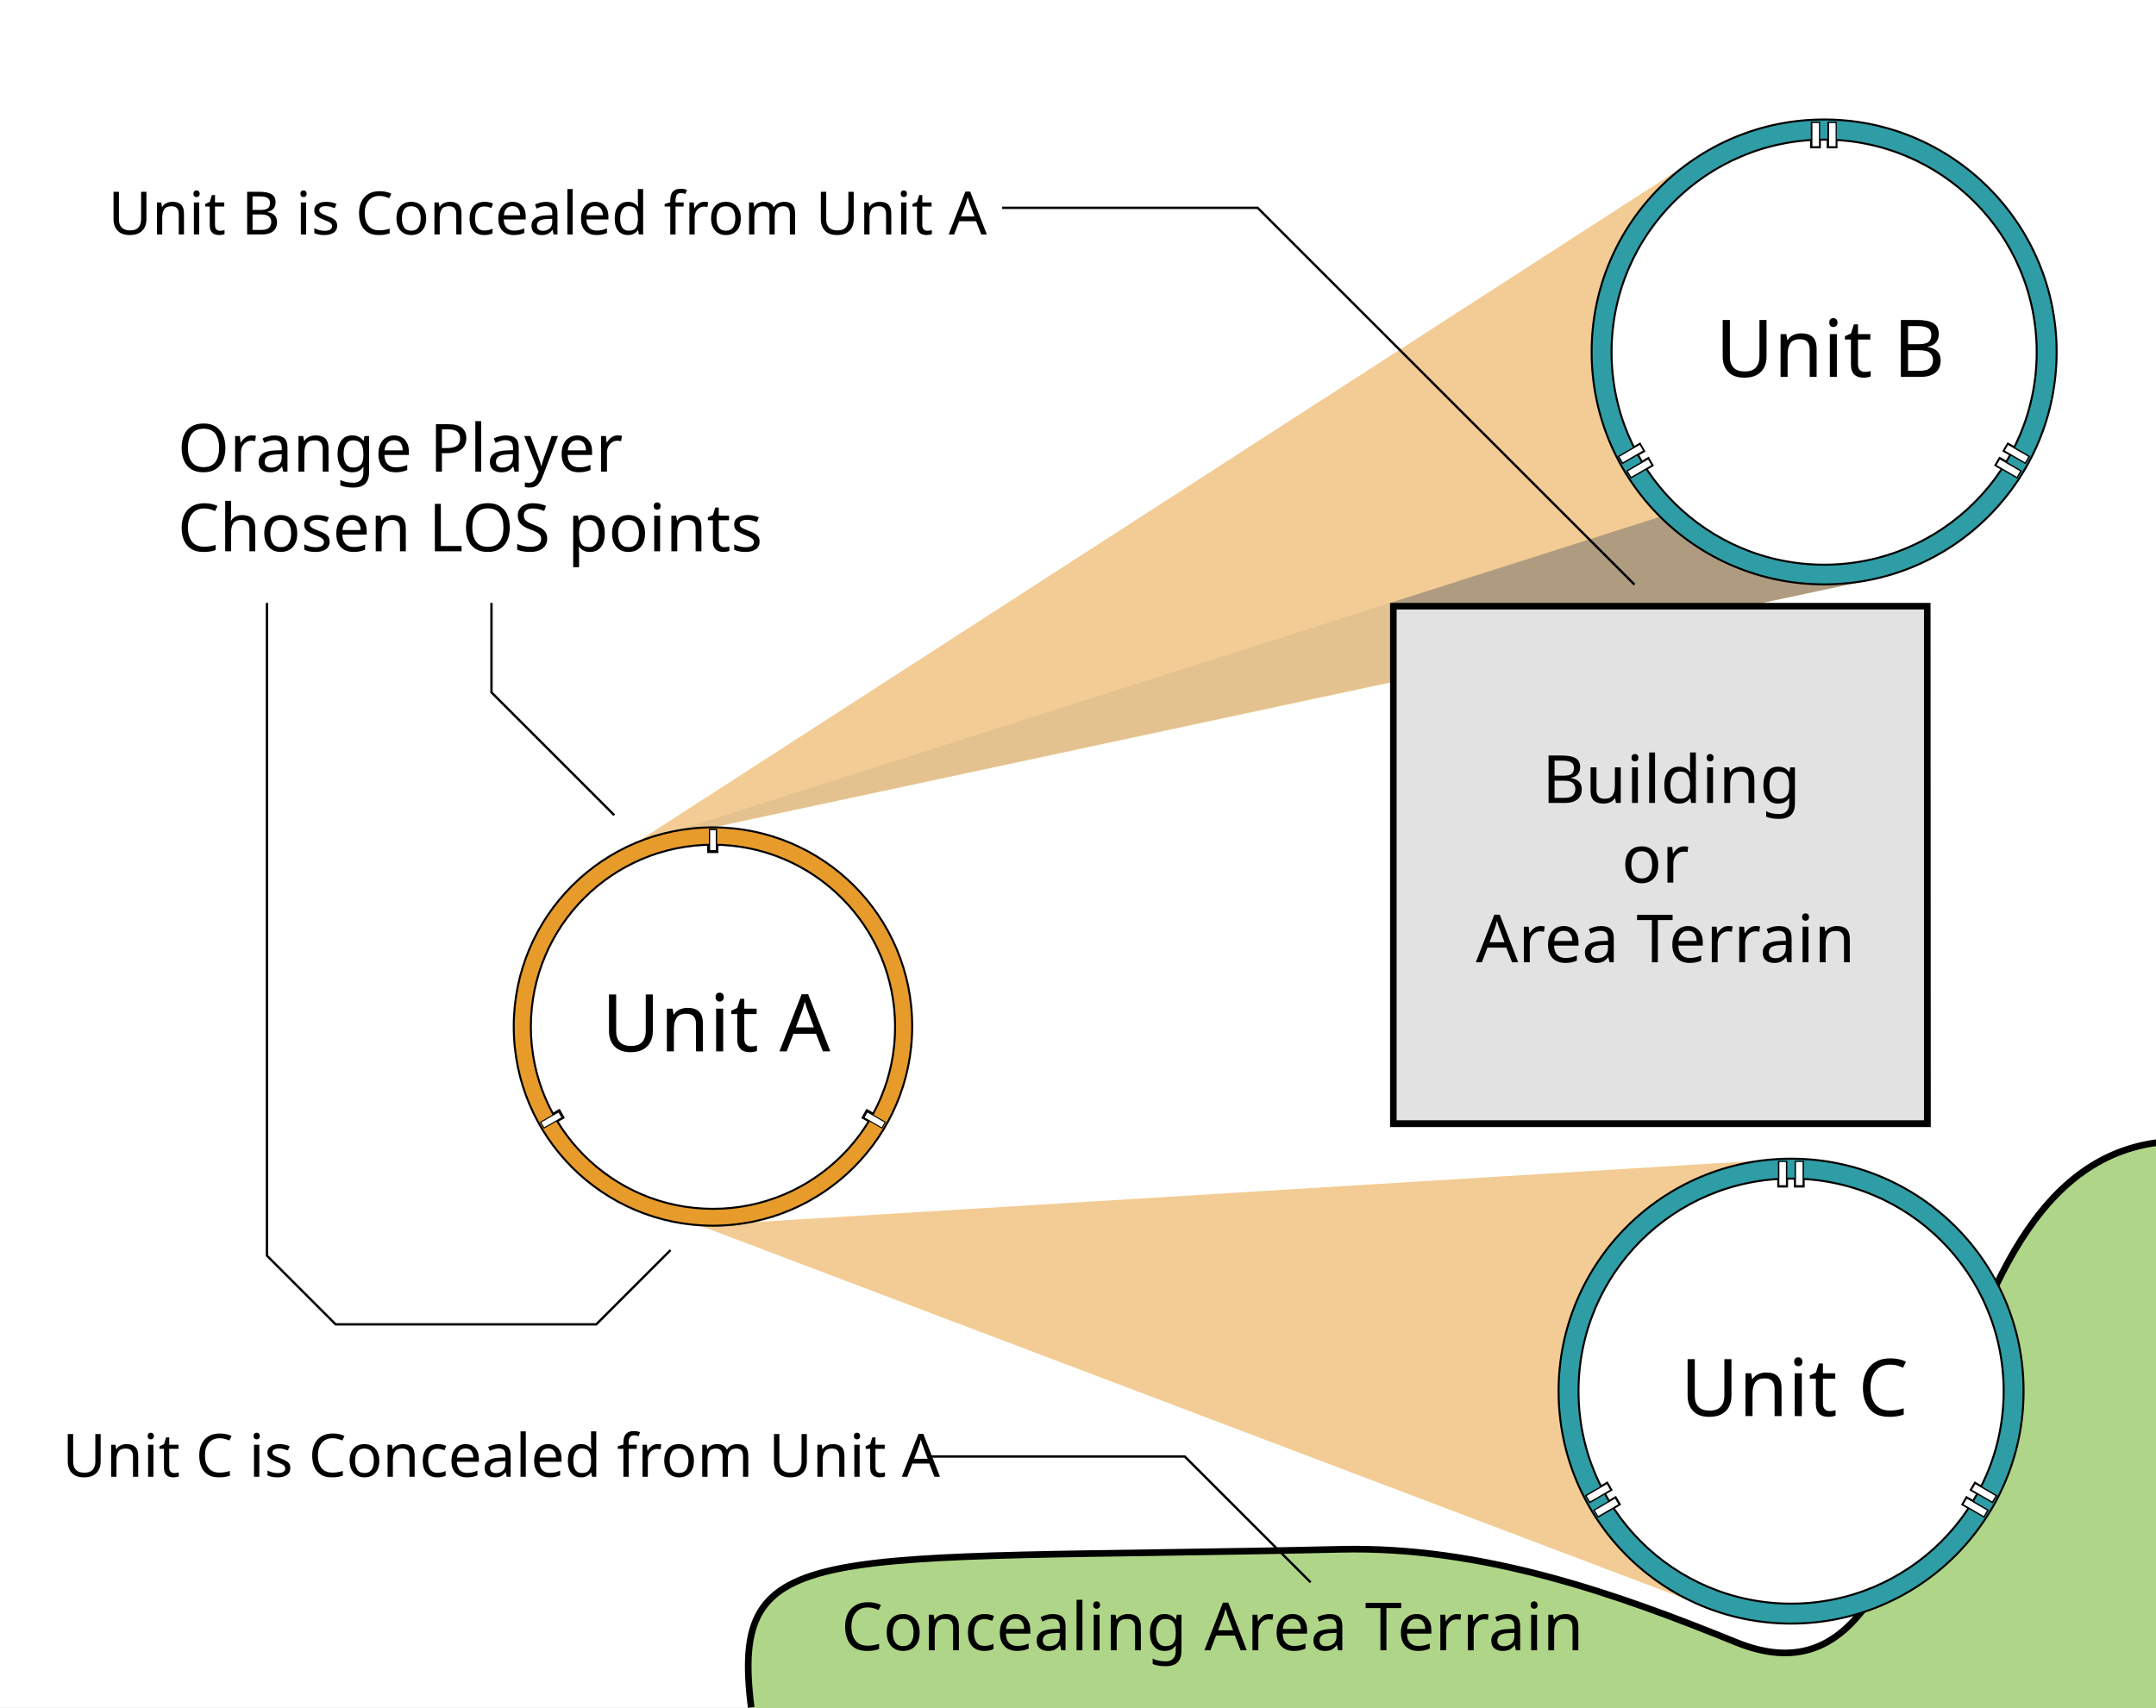
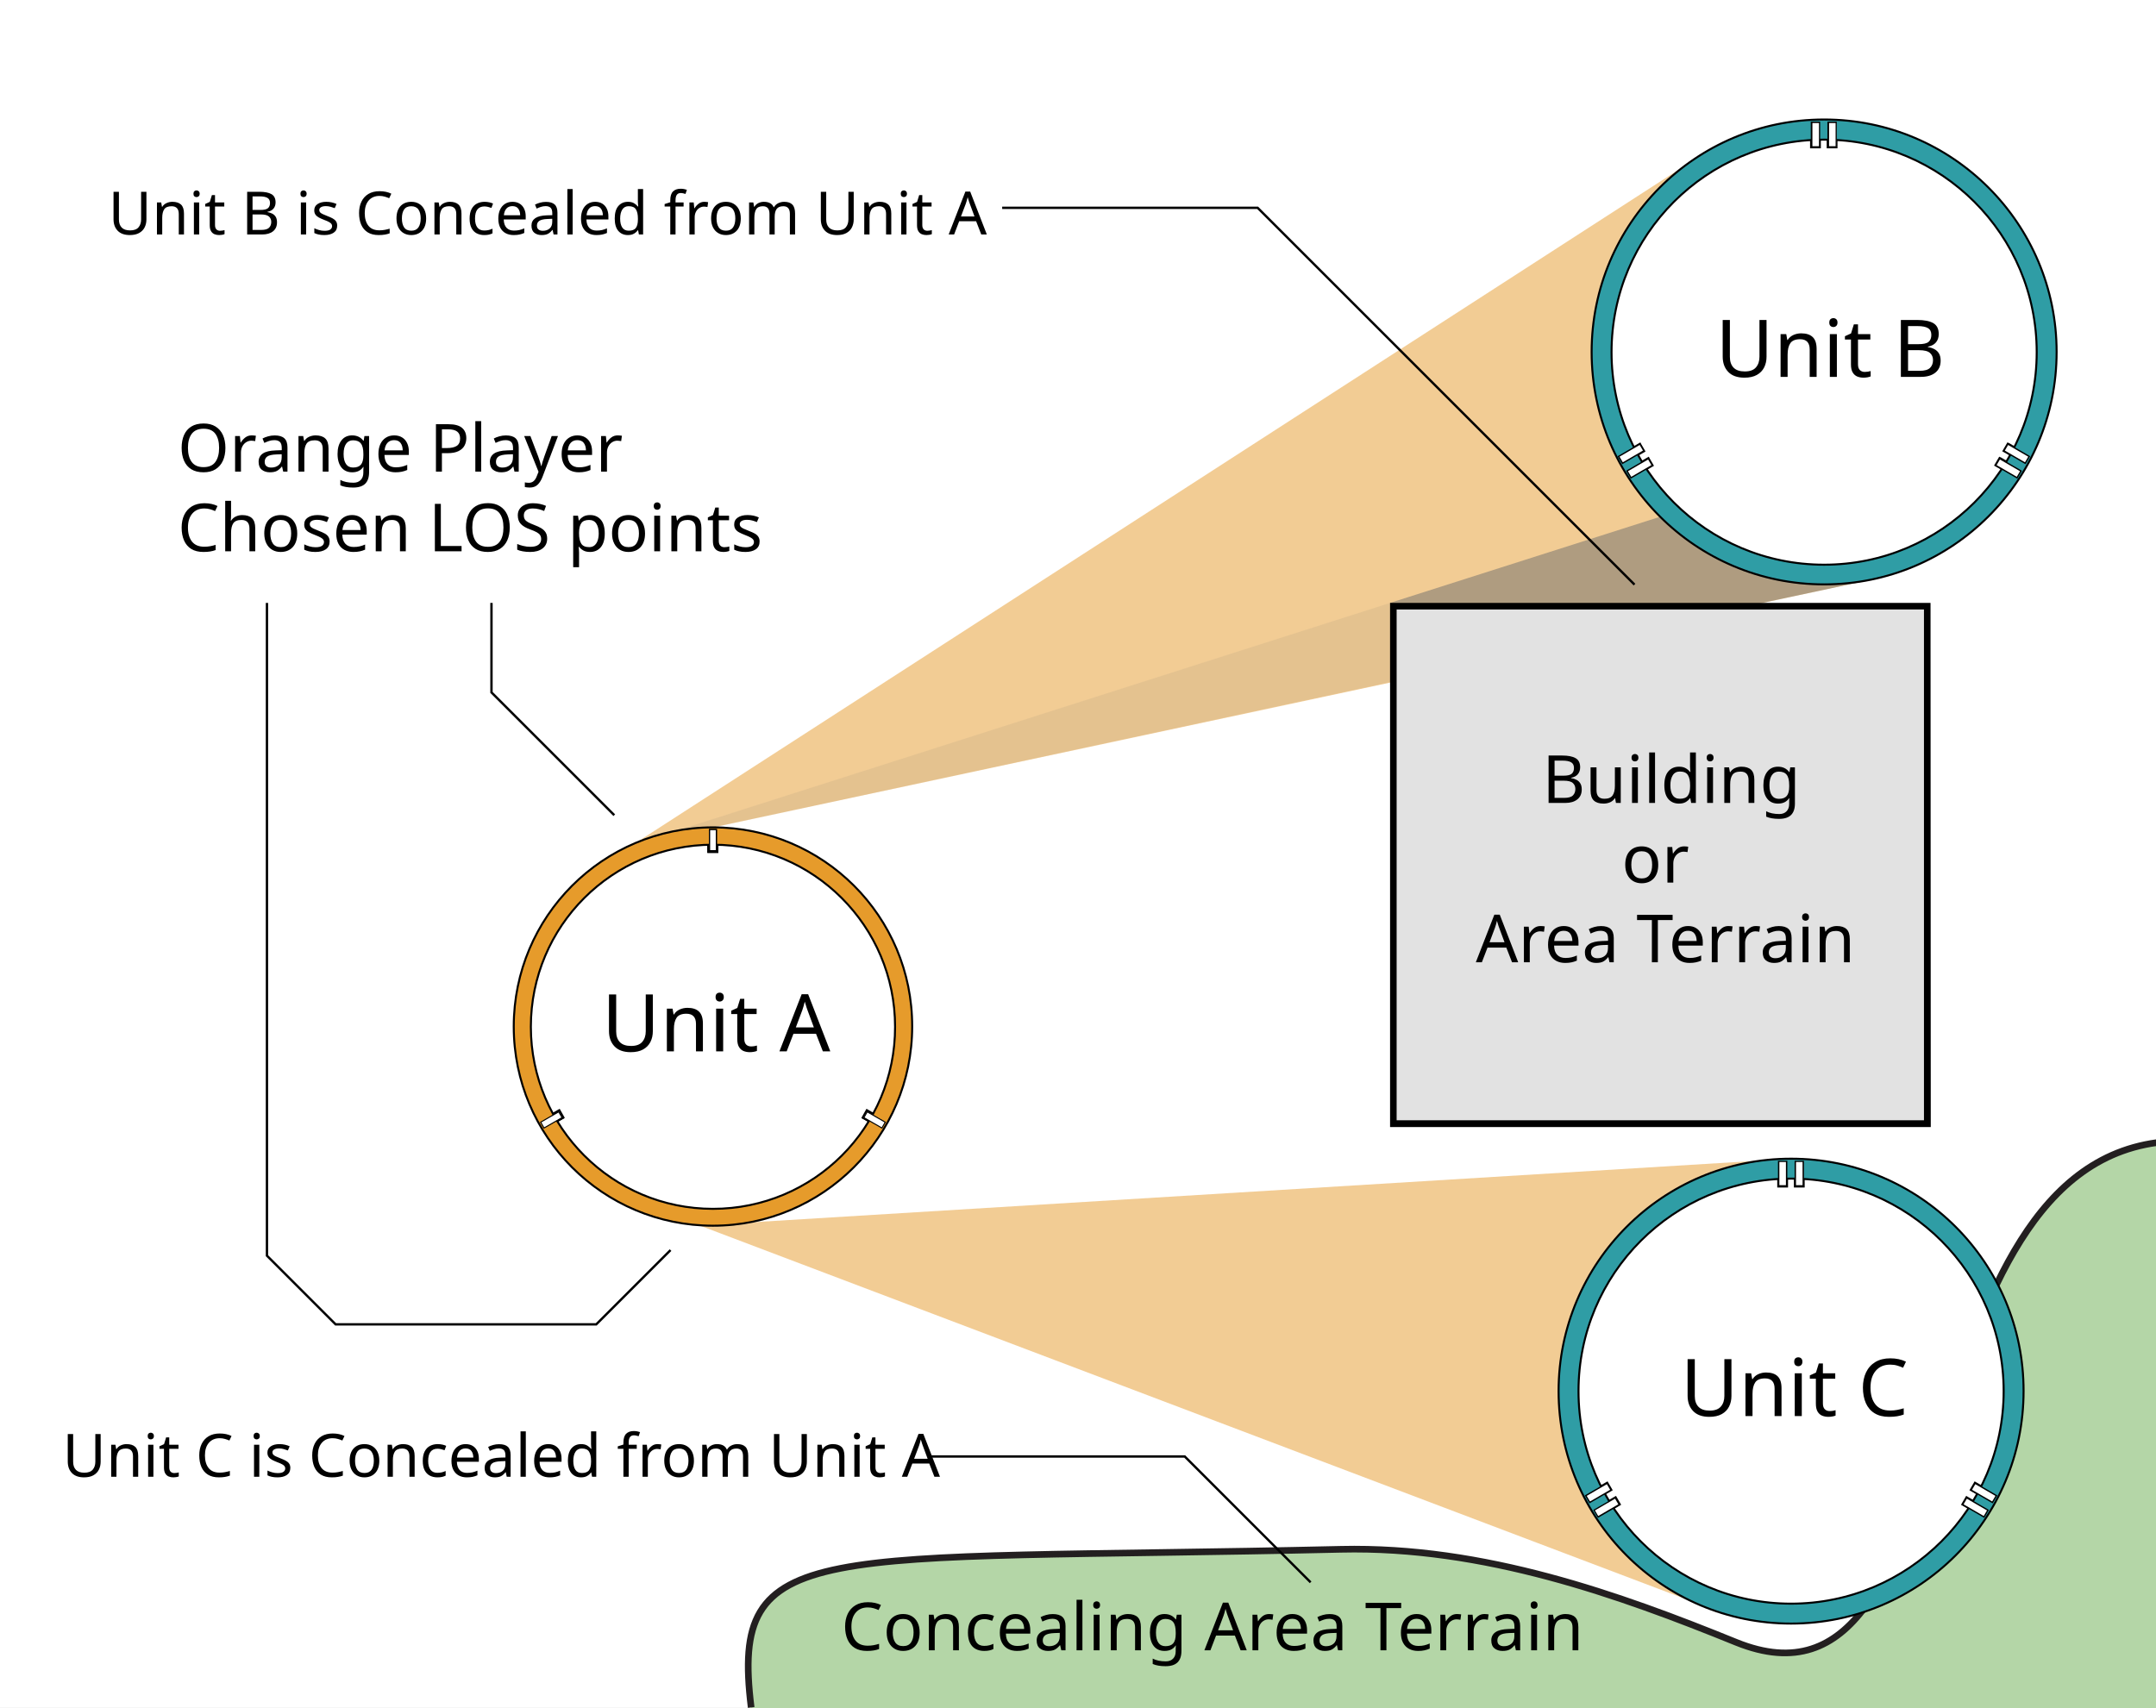
<svg xmlns="http://www.w3.org/2000/svg" version="1.1" id="Layer_1" x="0px" y="0px" viewBox="0 0 919.9 728.7" style="enable-background:new 0 0 919.9 728.7;" xml:space="preserve">
  <style type="text/css">
	.st0{fill:#FFFFFF;}
- 	.st1{fill:#AFD688;stroke:#000000;stroke-width:2.835;stroke-miterlimit:10;}
+ 	.st1{fill:#B4D6A7;stroke:#231F20;stroke-width:2.835;stroke-miterlimit:10;}
	.st2{fill:#E69B2B;fill-opacity:0.5;}
	.st3{opacity:0.5;fill:#6B6B6B;enable-background:new    ;}
	.st4{opacity:0.1;fill:#6B6B6B;enable-background:new    ;}
	.st5{fill:#FFFFFF;stroke:#000000;stroke-width:0.85;stroke-miterlimit:10;}
	.st6{fill:#E69B2B;stroke:#000000;stroke-width:0.85;stroke-miterlimit:10;}
	.st7{font-family:'ArialMT';}
	.st8{font-size:34.016px;}
	.st9{fill:#E2E2E2;}
	.st10{fill:#2F9DA5;stroke:#000000;stroke-width:0.85;stroke-miterlimit:10;}
	.st11{font-size:28.346px;}
	.st12{font-size:12px;}
	.st13{fill:none;stroke:#000000;stroke-miterlimit:10;}
	.st14{font-size:25.512px;}
</style>
  <rect class="st0" width="919.9" height="728.7" />
  <path id="Layer_10" class="st1" d="M320.5,728.7c-9.1-73.4,26.8-62.4,251.6-67.5c61-1.4,119,19.5,168.7,39.7  c100.6,40.7,69.3-206.3,184.9-213.8c74-4.8,289.2,23.1,188.8,219.5S-22,958.9-22,958.9" />
  <g id="Layer_7">
    <path class="st2" d="M728.6,64.4l-458.4,296l531.5-113.7L728.6,64.4z" />
    <path class="st3" d="M593.1,257.3v33.8l208.6-44.4l-19.9-49.6" />
    <path class="st4" d="M270.2,360.4l322.9-103.1v33.8" />
  </g>
  <path id="Layer_2_00000144319332824659592410000009459276317318117504_" class="st2" d="M733.3,687.8L298.5,523l465.7-28.5  L733.3,687.8z" />
  <g id="Layer_8">
    <path class="st0" d="M304.2,353.1c-47,0-85,38.1-85,85c0,47,38.1,85,85,85s85-38.1,85-85C389.3,391.1,351.2,353.1,304.2,353.1   L304.2,353.1z" />
    <path class="st0" d="M302.4,353.6h3.7v9.8h-3.7V353.6z" />
    <path d="M305.7,354v9h-2.9v-9H305.7 M306.5,353.2h-4.7V364h4.7V353.2z" />
    <path class="st5" d="M305.4,354.3v8.5H303v-8.5H305.4 M305.9,353.8h-3.4v9.5h3.4V353.8z" />
    <path class="st0" d="M368,477l1.9-3.2l8.5,4.9l-1.9,3.2L368,477z" />
    <path d="M370,474.4l7.8,4.5l-1.4,2.5l-7.8-4.5L370,474.4 M369.7,473.2l-0.4,0.7l-1.4,2.5l-0.4,0.7l0.7,0.4l7.8,4.5l0.7,0.4l0.4-0.7   l1.4-2.5l0.4-0.7l-0.7-0.4l-7.8-4.5L369.7,473.2z" />
    <path class="st5" d="M376.2,481.1l-7.3-4.2l1.2-2.1l7.3,4.2L376.2,481.1 M376.4,481.7l0.2-0.4l1.2-2.1l0.2-0.4l-0.4-0.2l-7.3-4.2   l-0.4-0.2l-0.2,0.4l-1.2,2.1l-0.2,0.4l0.4,0.2l7.3,4.2L376.4,481.7z" />
    <path class="st0" d="M230.1,478.7l8.5-4.9l1.9,3.2l-8.5,4.9L230.1,478.7z" />
    <path d="M238.5,474.4l1.4,2.5l-7.8,4.5l-1.4-2.5L238.5,474.4 M238.8,473.2l-0.7,0.4l-7.8,4.5l-0.7,0.4l0.4,0.7l1.4,2.5l0.4,0.7   l0.7-0.4l7.8-4.5l0.7-0.4l-0.4-0.7l-1.4-2.5L238.8,473.2z" />
    <path class="st5" d="M231,479l7.3-4.2l1.2,2.1l-7.3,4.2L231,479 M230.4,478.8l0.2,0.4l1.2,2.1l0.2,0.4l0.4-0.2l7.3-4.2l0.4-0.2   l-0.2-0.4l-1.2-2.1l-0.2-0.4l-0.4,0.2l-7.3,4.2L230.4,478.8z" />
    <path class="st0" d="M302.4,353.6h3.7v9.8h-3.7V353.6z" />
    <path d="M305.7,354v9h-2.9v-9H305.7 M306.5,353.2h-4.7V364h4.7V353.2z" />
    <path class="st5" d="M305.4,354.3v8.5H303v-8.5H305.4 M305.9,353.8h-3.4v9.5h3.4V353.8z" />
    <path class="st6" d="M304.2,353.1c-47,0-85,38.1-85,85c0,47,38.1,85,85,85s85-38.1,85-85C389.3,391.1,351.2,353.1,304.2,353.1   L304.2,353.1z M304.2,515.9c-42.9,0-77.7-34.8-77.7-77.7s34.8-77.7,77.7-77.7s77.7,34.8,77.7,77.7   C382,481.1,347.2,515.9,304.2,515.9z" />
    <path class="st0" d="M302.8,354h2.9v9h-2.9V354z" />
    <path d="M305.4,354.3v8.5H303v-8.5H305.4 M305.9,353.8h-3.4v9.5h3.4V353.8z" />
    <path class="st0" d="M368.5,476.9l1.5-2.5l7.8,4.5l-1.5,2.5L368.5,476.9z" />
    <path d="M376.2,481.1l-7.3-4.2l1.2-2.1l7.3,4.2L376.2,481.1 M376.4,481.7l0.2-0.4l1.2-2.1l0.2-0.4l-0.4-0.2l-7.3-4.2l-0.4-0.2   l-0.2,0.4l-1.2,2.1l-0.2,0.4l0.4,0.2l7.3,4.2L376.4,481.7z" />
    <path class="st0" d="M230.7,478.9l7.8-4.5l1.4,2.5l-7.8,4.5L230.7,478.9z" />
    <path d="M231,479l7.3-4.2l1.2,2.1l-7.3,4.2L231,479 M230.4,478.8l0.2,0.4l1.2,2.1l0.2,0.4l0.4-0.2l7.3-4.2l0.4-0.2l-0.2-0.4   l-1.2-2.1l-0.2-0.4l-0.4,0.2l-7.3,4.2L230.4,478.8z" />
    <path class="st0" d="M302.8,354h2.9v9h-2.9V354z" />
    <path d="M305.4,354.3v8.5H303v-8.5H305.4 M305.9,353.8h-3.4v9.5h3.4V353.8z" />
    <text transform="matrix(1 0 0 1 256.776 448.695)" class="st7 st8">Unit A</text>
  </g>
  <g id="Layer_3">
    <path class="st9" d="M594.5,258.7h227.8v220.9H594.5V258.7z" />
    <path d="M820.9,260.1v218h-225v-218H820.9 M823.7,257.3H593.1V481h230.7L823.7,257.3L823.7,257.3L823.7,257.3z" />
  </g>
  <g id="Layer_1_00000124155571794959447040000002504995696936914846_">
    <path class="st0" d="M778.3,51c-54.8,0-99.2,44.4-99.2,99.2s44.4,99.2,99.2,99.2s99.2-44.4,99.2-99.2C877.5,95.5,833.1,51,778.3,51   z" />
    <path class="st0" d="M772.9,52h3.6v10.8h-3.6V52z" />
    <path d="M776.1,52.5v9.9h-2.8v-9.9H776.1 M776.9,51.6h-4.6v11.7h4.6V51.6z" />
    <path class="st0" d="M694,200.8l9.4-5.4l1.8,3.2l-9.4,5.4L694,200.8z" />
    <path d="M703.2,196.1l1.4,2.4l-8.6,5l-1.4-2.4L703.2,196.1 M703.5,194.9l-0.7,0.4l-8.6,5l-0.7,0.4l0.4,0.7l1.4,2.4l0.4,0.7l0.7-0.4   l8.6-4.9l0.7-0.4l-0.4-0.7l-1.4-2.4L703.5,194.9z" />
    <path class="st0" d="M690.5,194.7l9.4-5.4l1.8,3.2l-9.4,5.4L690.5,194.7z" />
    <path d="M699.6,189.9l1.4,2.4l-8.6,5l-1.4-2.4L699.6,189.9 M699.9,188.8l-0.7,0.4l-8.6,5l-0.7,0.4l0.4,0.7l1.4,2.4l0.4,0.7l0.7-0.4   l8.6-4.9l0.7-0.4l-0.4-0.7l-1.4-2.4L699.9,188.8z" />
    <path class="st0" d="M854.9,192.5l1.9-3.2l9.4,5.4l-1.9,3.2L854.9,192.5z" />
    <path d="M856.8,189.9l8.6,5l-1.4,2.4l-8.6-5L856.8,189.9 M856.5,188.8l-0.4,0.7l-1.4,2.4l-0.4,0.7l0.7,0.4l8.6,4.9l0.7,0.4l0.4-0.7   l1.4-2.4l0.4-0.7l-0.7-0.4l-8.6-5L856.5,188.8L856.5,188.8z" />
    <path class="st0" d="M780,52h3.6v10.8H780V52z" />
    <path d="M783.2,52.5v9.9h-2.8v-9.9H783.2 M784,51.6h-4.6v11.7h4.6V51.6z" />
    <path class="st0" d="M851.3,198.7l1.9-3.2l9.4,5.4l-1.9,3.2L851.3,198.7z" />
    <path d="M853.3,196.1l8.6,5l-1.4,2.4l-8.6-5L853.3,196.1 M853,194.9l-0.4,0.7l-1.4,2.4l-0.4,0.7l0.7,0.4l8.6,4.9l0.7,0.4l0.4-0.7   l1.4-2.4l0.4-0.7l-0.7-0.4l-8.6-5L853,194.9L853,194.9z" />
    <path class="st10" d="M778.3,51c-54.8,0-99.2,44.4-99.2,99.2s44.4,99.2,99.2,99.2s99.2-44.4,99.2-99.2   C877.5,95.5,833.1,51,778.3,51z M778.3,241c-50.1,0-90.7-40.6-90.7-90.7s40.6-90.7,90.7-90.7s90.7,40.6,90.7,90.7   S828.4,241,778.3,241z" />
    <path class="st0" d="M773,52.2h3.4v10.5H773V52.2z" />
    <path d="M776.1,52.5v9.9h-2.8v-9.9H776.1 M776.6,51.9h-4V63h4V51.9z" />
    <path class="st0" d="M694.3,200.9l9.1-5.2l1.7,2.9l-9.1,5.2L694.3,200.9z" />
    <path d="M703.2,196.1l1.4,2.4l-8.6,5l-1.4-2.4L703.2,196.1 M703.4,195.3l-0.5,0.3l-8.6,5l-0.5,0.3l0.3,0.5l1.4,2.4l0.3,0.5l0.5-0.3   l8.6-5l0.5-0.3l-0.3-0.5l-1.4-2.4L703.4,195.3z" />
    <path class="st0" d="M690.6,194.8l9.1-5.2l1.7,2.9l-9.1,5.2L690.6,194.8z" />
    <path d="M699.6,189.9l1.4,2.4l-8.6,5l-1.4-2.4L699.6,189.9 M699.8,189.1l-0.5,0.3l-8.6,5l-0.5,0.3l0.3,0.5l1.4,2.4l0.3,0.5l0.5-0.3   l8.6-5l0.5-0.3l-0.3-0.5l-1.4-2.4L699.8,189.1z" />
    <path class="st0" d="M855,192.4l1.7-2.9l9.1,5.3l-1.7,2.9L855,192.4z" />
    <path d="M856.8,189.9l8.6,5l-1.4,2.4l-8.6-5L856.8,189.9 M856.6,189.1l-0.3,0.5l-1.4,2.4l-0.3,0.5l0.5,0.3l8.6,5l0.5,0.3l0.3-0.5   l1.4-2.4l0.3-0.5l-0.5-0.3l-8.6-5L856.6,189.1z" />
    <path class="st0" d="M780.1,52.2h3.4v10.5h-3.4V52.2z" />
    <path d="M783.2,52.5v9.9h-2.8v-9.9H783.2 M783.7,51.9h-4V63h4V51.9z" />
    <path class="st0" d="M851.5,198.5l1.7-2.9l9.1,5.3l-1.7,2.9L851.5,198.5z" />
    <path d="M853.3,196.1l8.6,5l-1.4,2.4l-8.6-5L853.3,196.1 M853.1,195.3l-0.3,0.5l-1.4,2.4l-0.3,0.5l0.5,0.3l8.6,5l0.5,0.3l0.3-0.5   l1.4-2.4l0.3-0.5l-0.5-0.3l-8.6-5L853.1,195.3z" />
    <path class="st0" d="M764.2,494.5c-54.8,0-99.2,44.4-99.2,99.2s44.4,99.2,99.2,99.2s99.2-44.4,99.2-99.2   C863.5,538.9,819,494.5,764.2,494.5z" />
    <path class="st0" d="M758.8,495.5h3.6v10.8h-3.6V495.5z" />
    <path d="M762,495.9v9.9h-2.8v-9.9H762 M762.9,495.1h-4.6v11.7h4.6V495.1z" />
    <path class="st0" d="M680,644.3l9.4-5.4l1.9,3.2l-9.4,5.4L680,644.3z" />
    <path d="M689.1,639.6l1.4,2.4l-8.6,5l-1.4-2.4L689.1,639.6 M689.5,638.4l-0.7,0.4l-8.6,5l-0.7,0.4l0.4,0.7l1.4,2.4l0.4,0.7l0.7-0.4   l8.6-5l0.7-0.4l-0.4-0.7l-1.4-2.4L689.5,638.4z" />
    <path class="st0" d="M676.4,638.3l9.4-5.4l1.9,3.2l-9.4,5.4L676.4,638.3z" />
    <path d="M685.6,633.4l1.4,2.4l-8.6,5l-1.4-2.4L685.6,633.4 M685.9,632.2l-0.7,0.4l-8.6,5l-0.7,0.4l0.4,0.7l1.4,2.4l0.4,0.7l0.7-0.4   l8.6-5l0.7-0.4l-0.4-0.7l-1.4-2.4L685.9,632.2z" />
    <path class="st0" d="M840.8,636l1.9-3.2l9.4,5.4l-1.9,3.2L840.8,636z" />
    <path d="M842.8,633.4l8.6,5l-1.4,2.4l-8.6-5L842.8,633.4 M842.5,632.2l-0.4,0.7l-1.4,2.4l-0.4,0.7l0.7,0.4l8.6,5l0.7,0.4l0.4-0.7   l1.4-2.4l0.4-0.7l-0.7-0.4l-8.6-5L842.5,632.2z" />
    <path class="st0" d="M765.9,495.5h3.6v10.8h-3.6V495.5z" />
    <path d="M769.1,495.9v9.9h-2.8v-9.9H769.1 M770,495.1h-4.6v11.7h4.6V495.1z" />
    <path class="st0" d="M837.3,642.1l1.9-3.2l9.4,5.4l-1.9,3.2L837.3,642.1z" />
    <path d="M839.2,639.6l8.6,5l-1.4,2.4l-8.6-5L839.2,639.6 M838.9,638.4l-0.4,0.7l-1.4,2.4l-0.4,0.7l0.7,0.4l8.6,5l0.7,0.4l0.4-0.7   l1.4-2.4l0.4-0.7l-0.7-0.4l-8.6-5L838.9,638.4z" />
    <path class="st10" d="M764.2,494.5c-54.8,0-99.2,44.4-99.2,99.2s44.4,99.2,99.2,99.2s99.2-44.4,99.2-99.2   C863.5,538.9,819,494.5,764.2,494.5z M764.2,684.4c-50.1,0-90.7-40.6-90.7-90.7s40.6-90.7,90.7-90.7s90.7,40.6,90.7,90.7   S814.3,684.4,764.2,684.4z" />
    <path class="st0" d="M759,495.7h3.4v10.5H759V495.7z" />
    <path d="M762,495.9v9.9h-2.8v-9.9H762 M762.6,495.4h-4v11.1h4V495.4z" />
    <path class="st0" d="M680.2,644.4l9.1-5.2l1.7,2.9l-9.1,5.2L680.2,644.4z" />
    <path d="M689.1,639.6l1.4,2.4l-8.6,5l-1.4-2.4L689.1,639.6 M689.4,638.8l-0.5,0.3l-8.6,5l-0.5,0.3l0.3,0.5l1.4,2.4l0.3,0.5l0.5-0.3   l8.6-5l0.5-0.3l-0.3-0.5l-1.4-2.4L689.4,638.8z" />
    <path class="st0" d="M676.6,638.3l9.1-5.2l1.7,2.9l-9.1,5.2L676.6,638.3z" />
    <path d="M685.6,633.4l1.4,2.4l-8.6,5l-1.4-2.4L685.6,633.4 M685.8,632.6l-0.5,0.3l-8.6,5l-0.5,0.3l0.3,0.5l1.4,2.4l0.3,0.5l0.5-0.3   l8.6-5l0.5-0.3l-0.3-0.5l-1.4-2.4L685.8,632.6z" />
    <path class="st0" d="M841,635.9l1.7-2.9l9.1,5.3l-1.7,2.9L841,635.9z" />
    <path d="M842.8,633.4l8.6,5l-1.4,2.4l-8.6-5L842.8,633.4 M842.6,632.6l-0.3,0.5l-1.4,2.4l-0.3,0.5l0.5,0.3l8.6,5l0.5,0.3l0.3-0.5   l1.4-2.4l0.3-0.5l-0.5-0.3l-8.6-5L842.6,632.6z" />
    <path class="st0" d="M766.1,495.7h3.4v10.5h-3.4V495.7z" />
    <path d="M769.1,495.9v9.9h-2.8v-9.9H769.1 M769.7,495.4h-4v11.1h4V495.4z" />
    <path class="st0" d="M837.4,642.1l1.7-2.9l9.1,5.3l-1.7,2.9L837.4,642.1z" />
    <path d="M839.2,639.6l8.6,5l-1.4,2.4l-8.6-5L839.2,639.6 M839,638.8l-0.3,0.5l-1.4,2.4l-0.3,0.5l0.5,0.3l8.6,5l0.5,0.3l0.3-0.5   l1.4-2.4l0.3-0.5l-0.5-0.3l-8.6-5L839,638.8z" />
  </g>
  <g id="Layer_5">
    <text transform="matrix(1 0 0 1 731.962 160.836)" class="st7 st8">Unit B</text>
    <text transform="matrix(1 0 0 1 716.989 604.325)" class="st7 st8">Unit C</text>
    <text transform="matrix(1 0 0 1 657.989 342.673)" class="st7 st11">Building</text>
    <text transform="matrix(1 0 0 1 758.8489 342.673)" class="st7 st12">             </text>
    <text transform="matrix(1 0 0 1 691.889 376.673)" class="st7 st11">or </text>
    <text transform="matrix(1 0 0 1 724.9692 376.673)" class="st7 st12">             </text>
    <text transform="matrix(1 0 0 1 629.689 410.673)" class="st7 st11">Area Terrain</text>
    <text transform="matrix(1 0 0 1 358.851 704.292)" class="st7 st11">Concealing Area Terrain</text>
  </g>
  <g id="Layer_4">
    <text transform="matrix(1 0 0 1 75.767 201.28)" class="st7 st11">Orange Player </text>
    <text transform="matrix(1 0 0 1 266.4138 201.28)" class="st7 st12">   </text>
    <text transform="matrix(1 0 0 1 75.767 235.28)" class="st7 st11">Chosen LOS points</text>
    <path class="st13" d="M262.1,347.9l-52.4-52.4v-38.2 M286.1,533.5l-31.7,31.7H143.2l-29.3-29.3V257.3" />
    <text transform="matrix(1 0 0 1 46.146 100.065)" class="st7 st14">Unit B is Concealed from Unit A</text>
    <path class="st13" d="M697.4,249.5L536.6,88.7h-109 M559.2,675.3l-53.7-53.7h-109" />
    <text transform="matrix(1 0 0 1 26.617 630.245)" class="st7 st14">Unit C is Concealed from Unit A</text>
  </g>
</svg>
